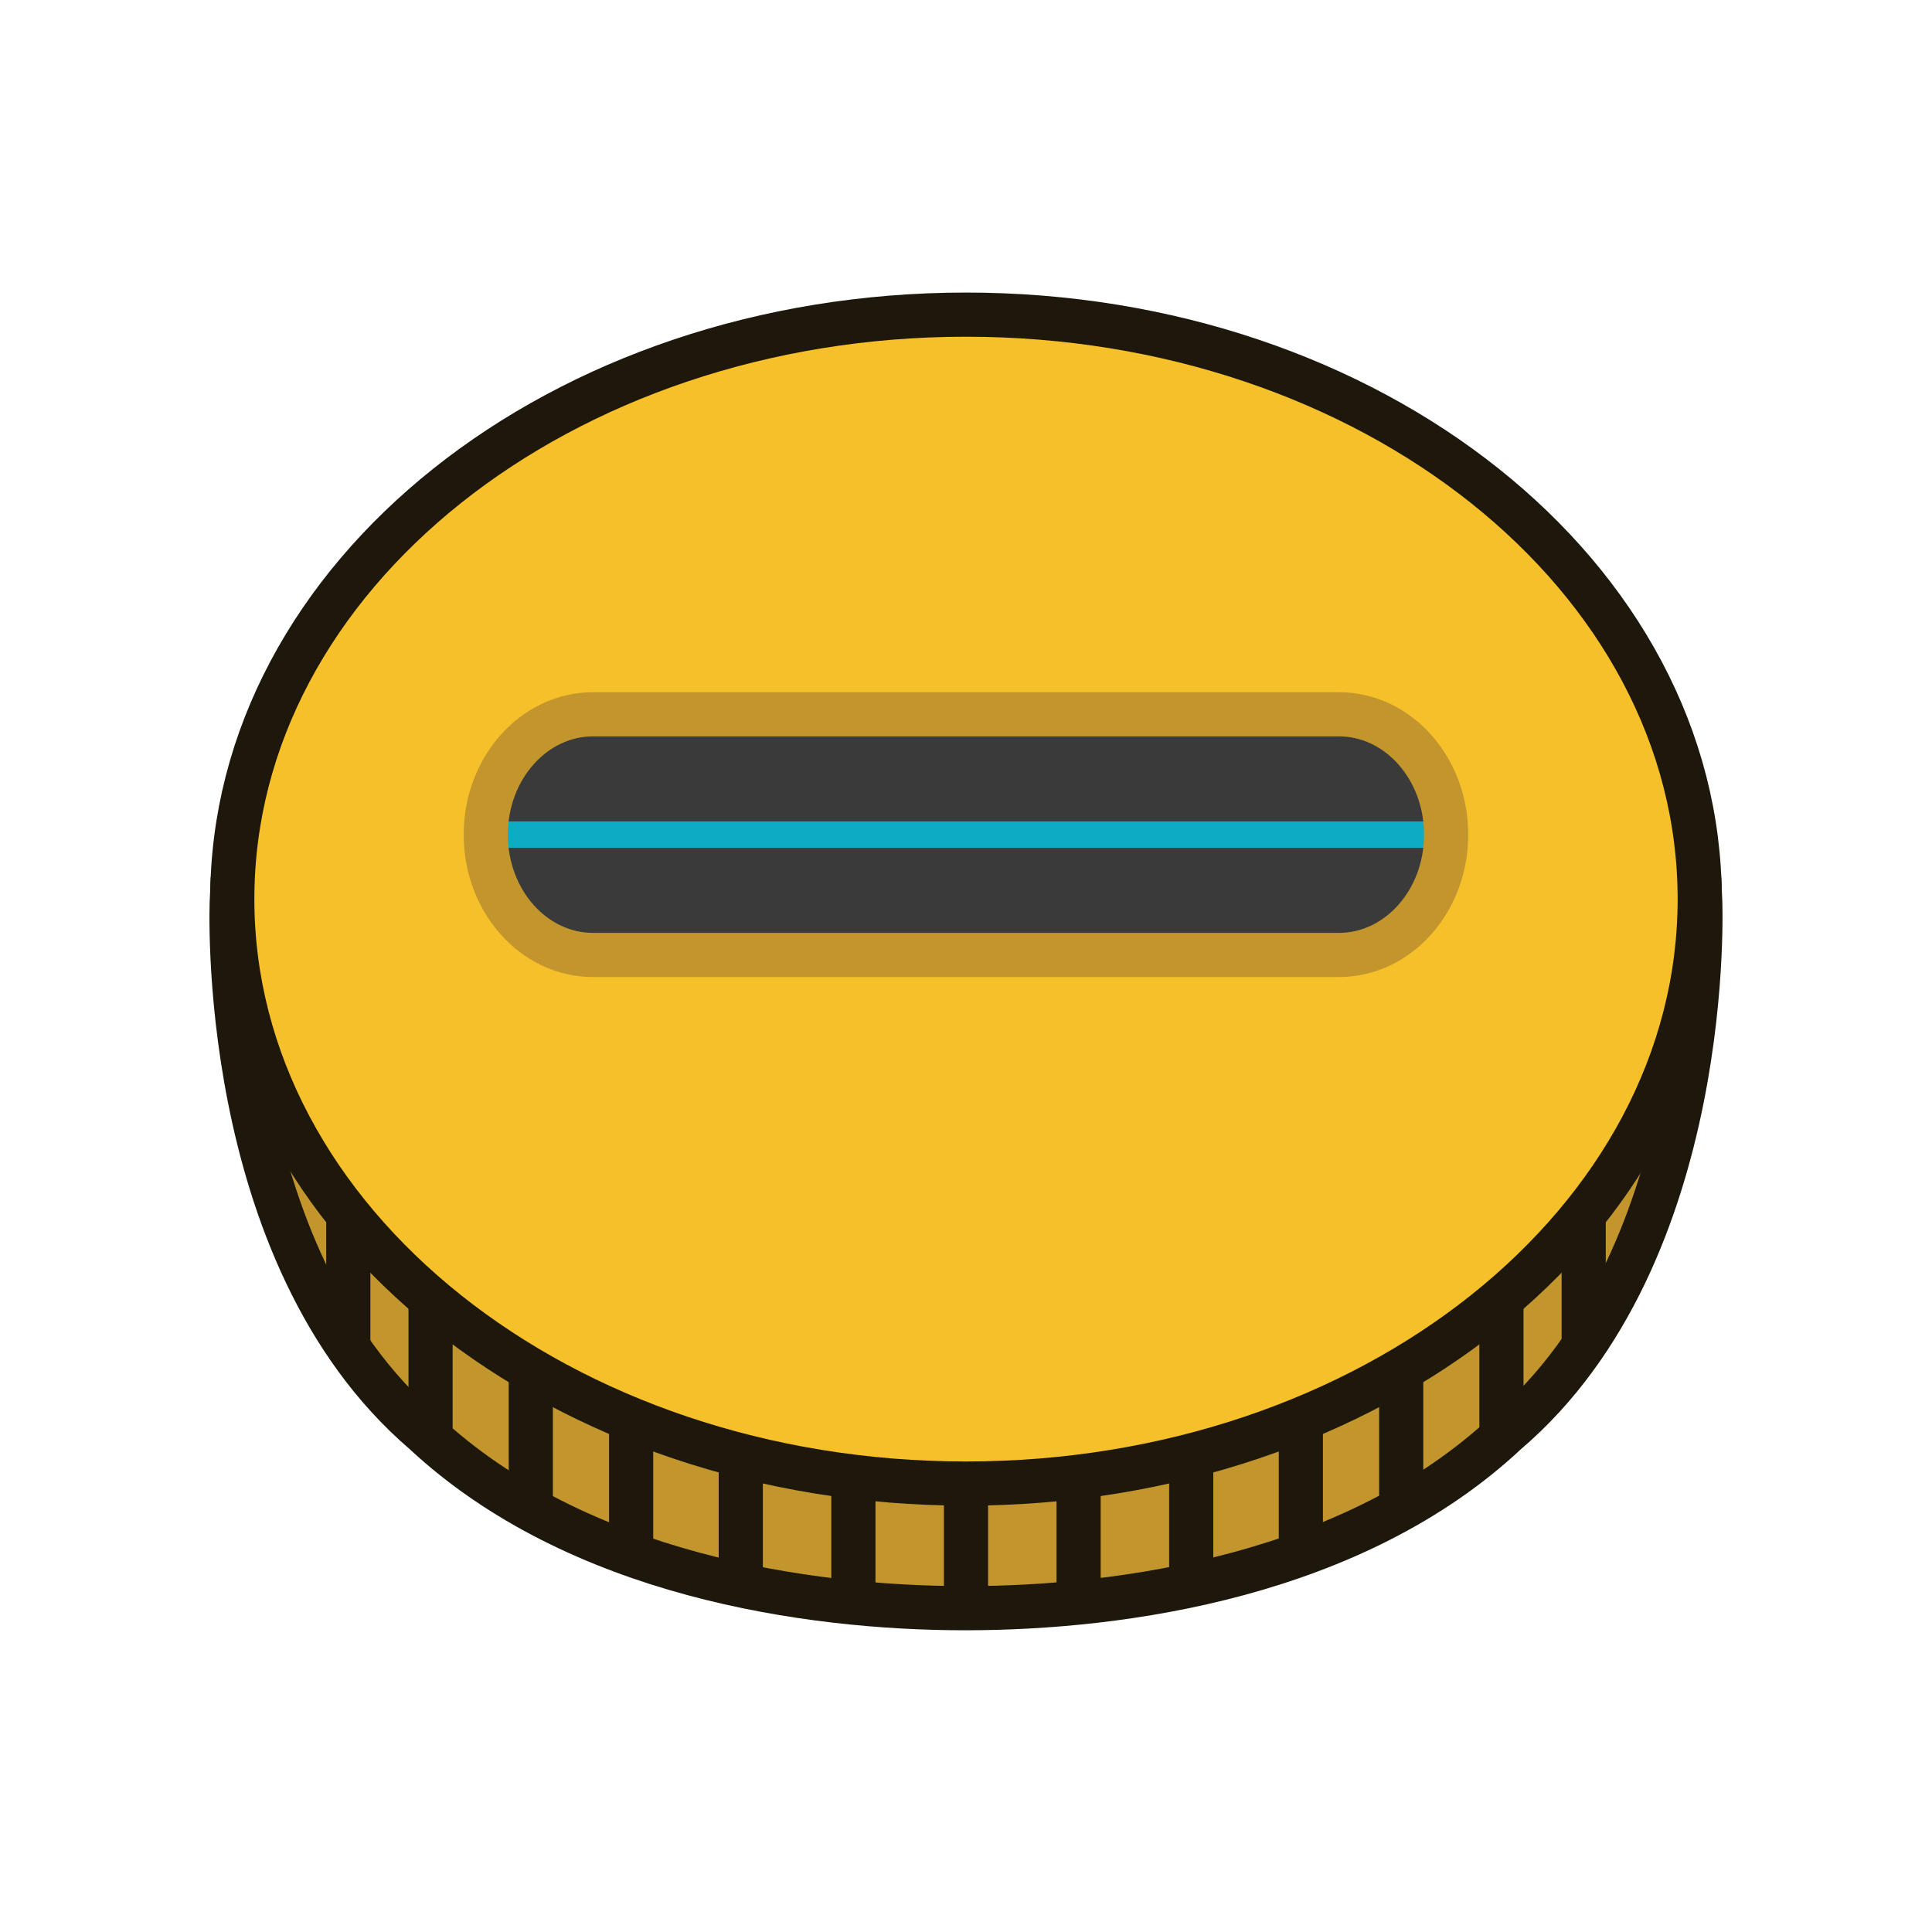
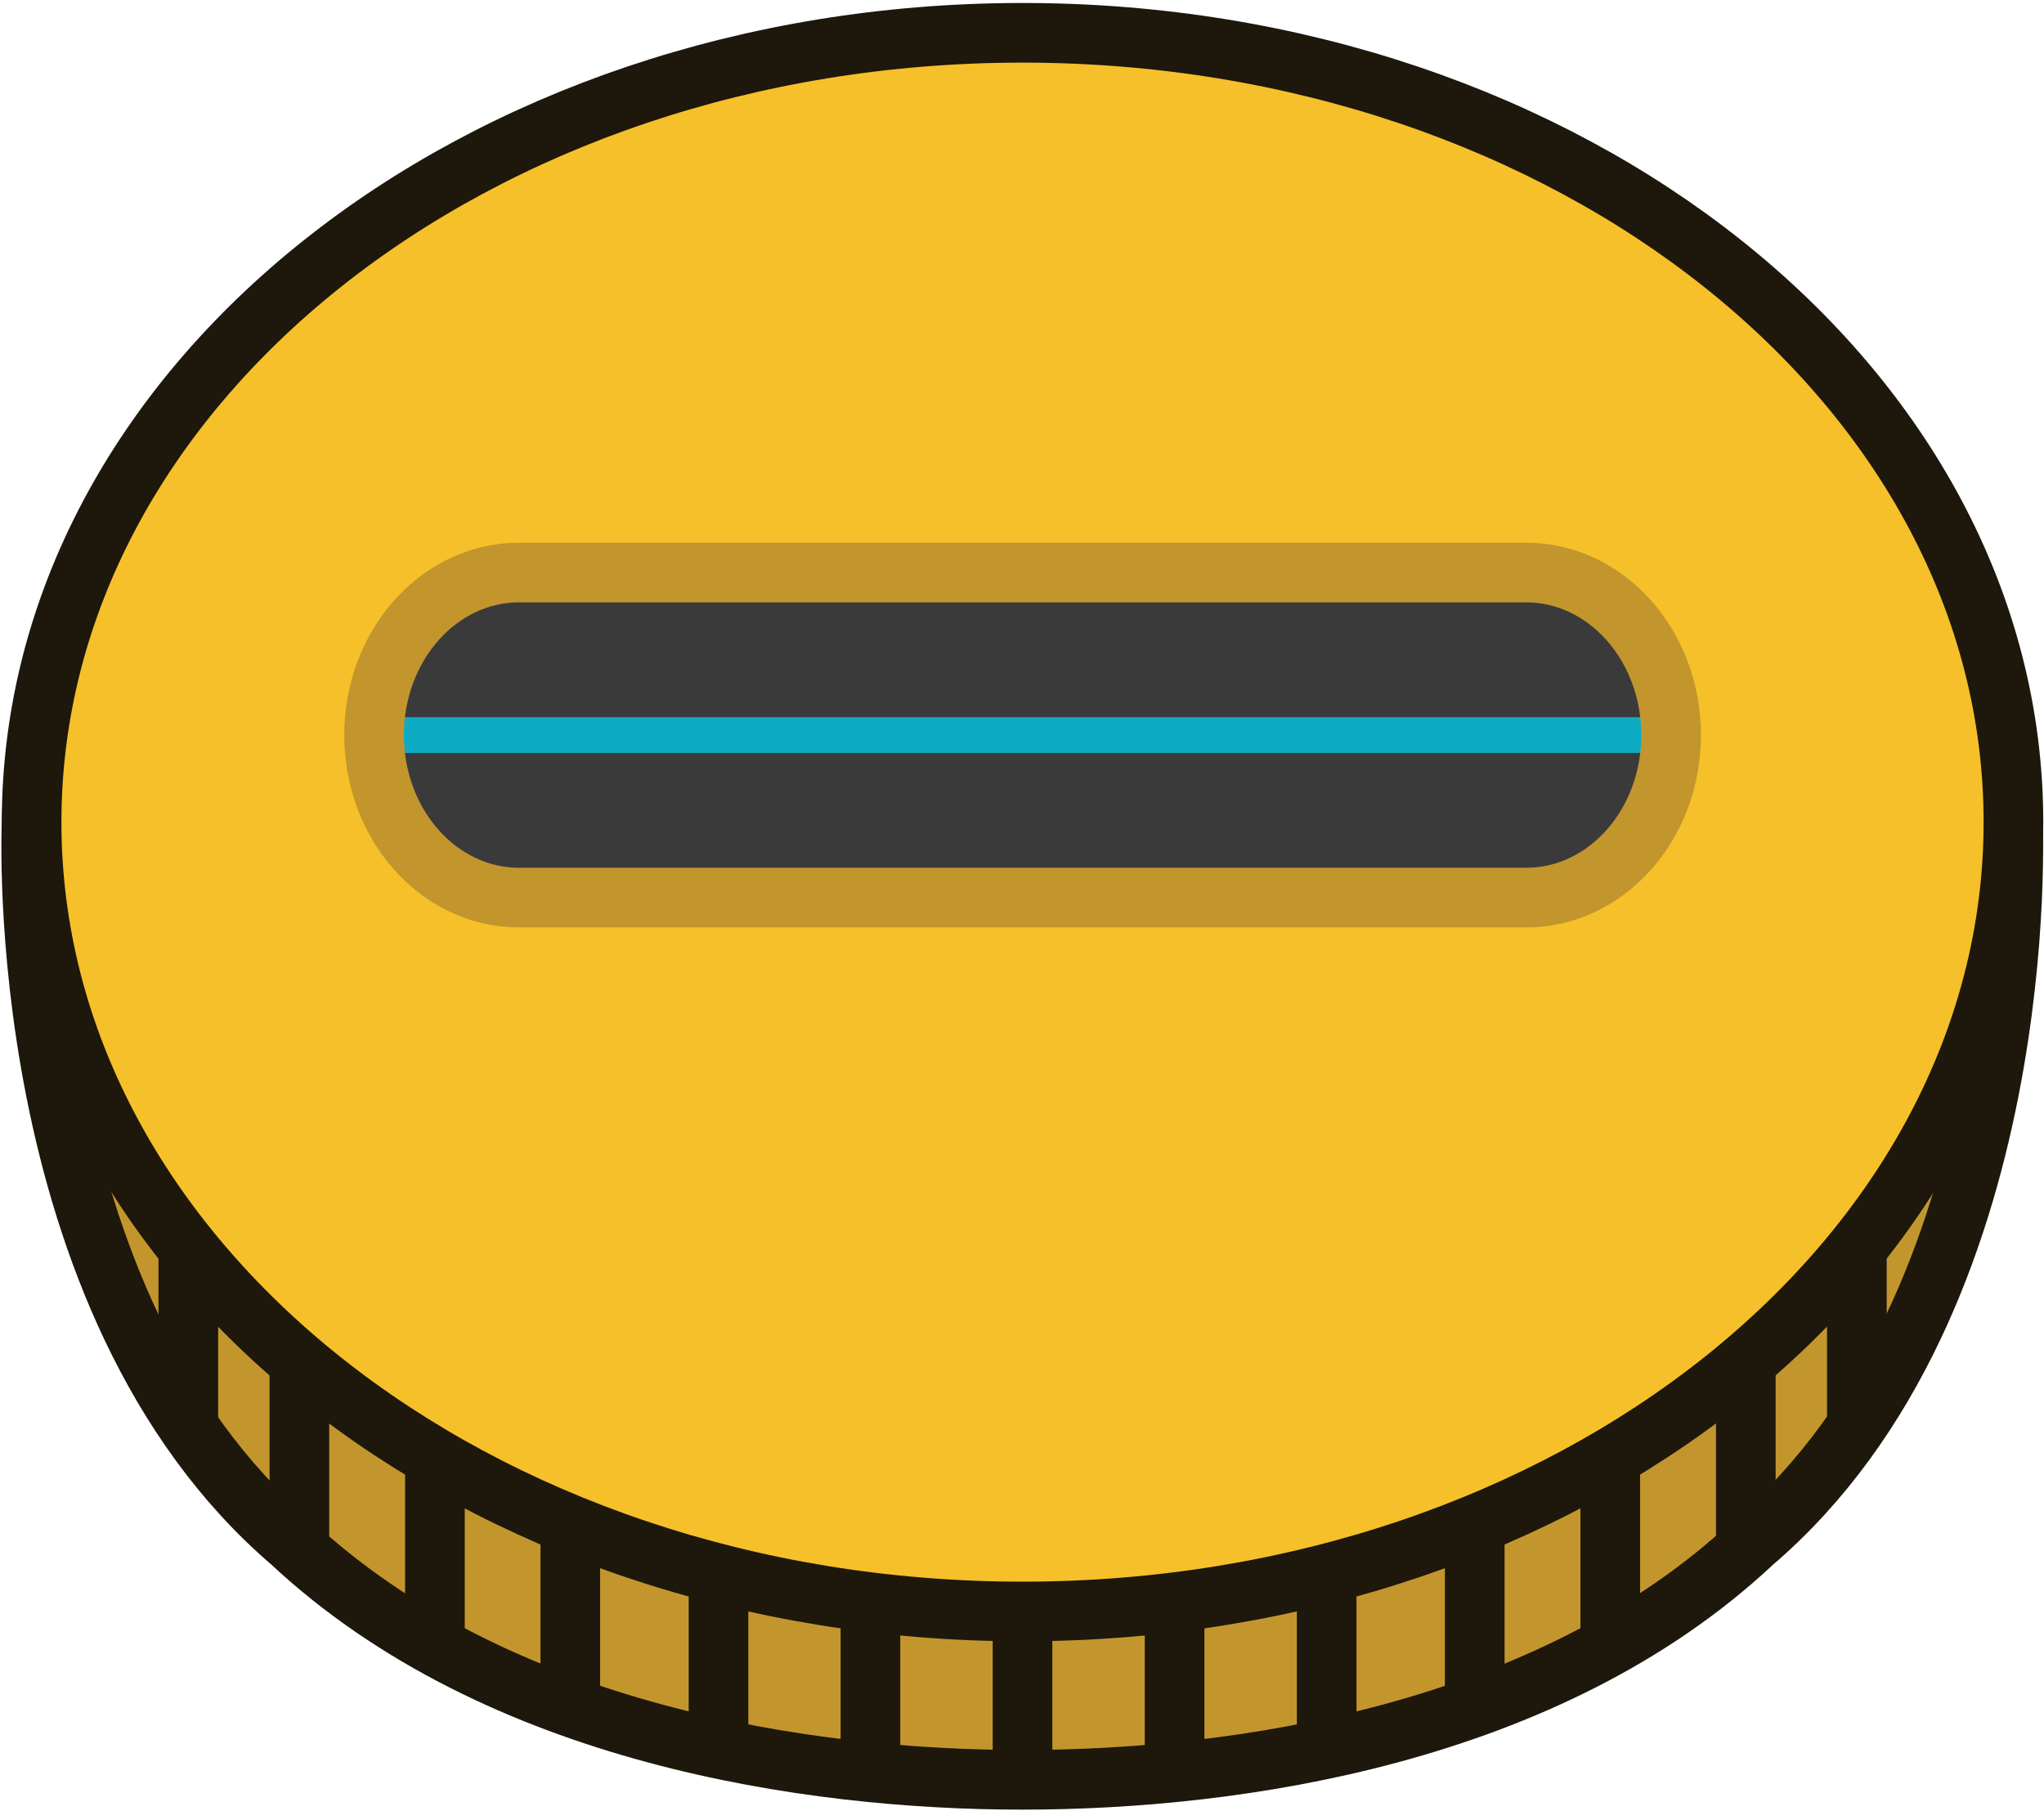
- <svg xmlns="http://www.w3.org/2000/svg" id="Layer_1" data-name="Layer 1" viewBox="0 0 175 175">
+ <svg xmlns="http://www.w3.org/2000/svg" id="Layer_1" data-name="Layer 1" viewBox="0 0 137.09 121.46">
  <defs>
    <style>.cls-1{fill:#c3962d;}.cls-1,.cls-2,.cls-3{stroke:#1d170c;}.cls-1,.cls-2,.cls-3,.cls-6{stroke-miterlimit:10;stroke-width:4px;}.cls-2{fill:#f5c029;}.cls-3,.cls-6{fill:none;}.cls-4{fill:#3a3a3a;}.cls-5{fill:#0eabc4;}.cls-6{stroke:#c2952d;}</style>
  </defs>
-   <path class="cls-1" d="M154,81.44H21s-1.49,32.12,17.44,48.33c13.8,12.86,34.67,15.9,49,15.9s35.23-3,49-15.9C155.45,113.56,154,81.44,154,81.44Z" />
-   <ellipse class="cls-2" cx="87.5" cy="81.44" rx="66.46" ry="52.94" />
-   <line class="cls-3" x1="143.45" y1="109.75" x2="143.45" y2="121.62" />
-   <line class="cls-3" x1="136" y1="117.26" x2="136" y2="130.49" />
-   <line class="cls-3" x1="126.92" y1="124.37" x2="126.92" y2="137.61" />
-   <line class="cls-3" x1="117.83" y1="127.96" x2="117.83" y2="141.19" />
-   <line class="cls-3" x1="107.9" y1="131.48" x2="107.9" y2="144.72" />
-   <line class="cls-3" x1="97.7" y1="133.27" x2="97.7" y2="146.5" />
-   <line class="cls-3" x1="87.5" y1="133.27" x2="87.5" y2="146.5" />
-   <line class="cls-3" x1="31.55" y1="109.58" x2="31.55" y2="121.45" />
-   <line class="cls-3" x1="39" y1="117.09" x2="39" y2="130.33" />
-   <line class="cls-3" x1="48.08" y1="124.21" x2="48.08" y2="137.44" />
-   <line class="cls-3" x1="57.17" y1="127.79" x2="57.17" y2="141.02" />
-   <line class="cls-3" x1="67.1" y1="131.32" x2="67.1" y2="144.55" />
-   <line class="cls-3" x1="77.3" y1="133.1" x2="77.3" y2="146.34" />
-   <path class="cls-4" d="M121.27,64.51H53.73c-5.37,0-9.72,5-9.72,11.09S48.36,86.7,53.73,86.7h67.55c5.37,0,9.72-5,9.72-11.09S126.64,64.51,121.27,64.51Z" />
-   <rect class="cls-5" x="44.42" y="74.4" width="86.16" height="2.4" />
-   <path class="cls-6" d="M121.27,64.7H53.73C48.36,64.7,44,69.58,44,75.6s4.35,10.9,9.72,10.9h67.55c5.37,0,9.72-4.88,9.72-10.9S126.64,64.7,121.27,64.7Z" />
+   <path class="cls-1" d="M135,55.14H2.12S.63,87.25,19.56,103.47c13.8,12.86,34.67,15.9,49,15.9s35.23-3,49-15.9C136.54,87.25,135,55.14,135,55.14Z" />
+   <ellipse class="cls-2" cx="68.58" cy="55.14" rx="66.46" ry="52.94" />
+   <line class="cls-3" x1="124.54" y1="83.44" x2="124.54" y2="95.32" />
+   <line class="cls-3" x1="117.09" y1="90.96" x2="117.09" y2="104.19" />
+   <line class="cls-3" x1="108" y1="98.07" x2="108" y2="111.3" />
+   <line class="cls-3" x1="98.91" y1="101.65" x2="98.91" y2="114.89" />
+   <line class="cls-3" x1="88.98" y1="105.18" x2="88.98" y2="118.41" />
+   <line class="cls-3" x1="78.78" y1="106.97" x2="78.78" y2="120.2" />
+   <line class="cls-3" x1="68.58" y1="106.97" x2="68.58" y2="120.2" />
+   <line class="cls-3" x1="12.63" y1="83.27" x2="12.63" y2="95.15" />
+   <line class="cls-3" x1="20.08" y1="90.79" x2="20.08" y2="104.02" />
+   <line class="cls-3" x1="29.17" y1="97.9" x2="29.17" y2="111.14" />
+   <line class="cls-3" x1="38.25" y1="101.49" x2="38.25" y2="114.72" />
+   <line class="cls-3" x1="48.19" y1="105.01" x2="48.19" y2="118.25" />
+   <line class="cls-3" x1="58.38" y1="106.8" x2="58.38" y2="120.03" />
+   <path class="cls-4" d="M102.36,38.21H34.81c-5.37,0-9.72,5-9.72,11.09s4.35,11.09,9.72,11.09h67.55c5.37,0,9.72-5,9.72-11.09S107.72,38.21,102.36,38.21Z" />
+   <rect class="cls-5" x="25.5" y="48.1" width="86.16" height="2.4" />
+   <path class="cls-6" d="M102.36,38.4H34.81c-5.37,0-9.72,4.88-9.72,10.9s4.35,10.9,9.72,10.9h67.55c5.37,0,9.72-4.88,9.72-10.9S107.72,38.4,102.36,38.4Z" />
</svg>
